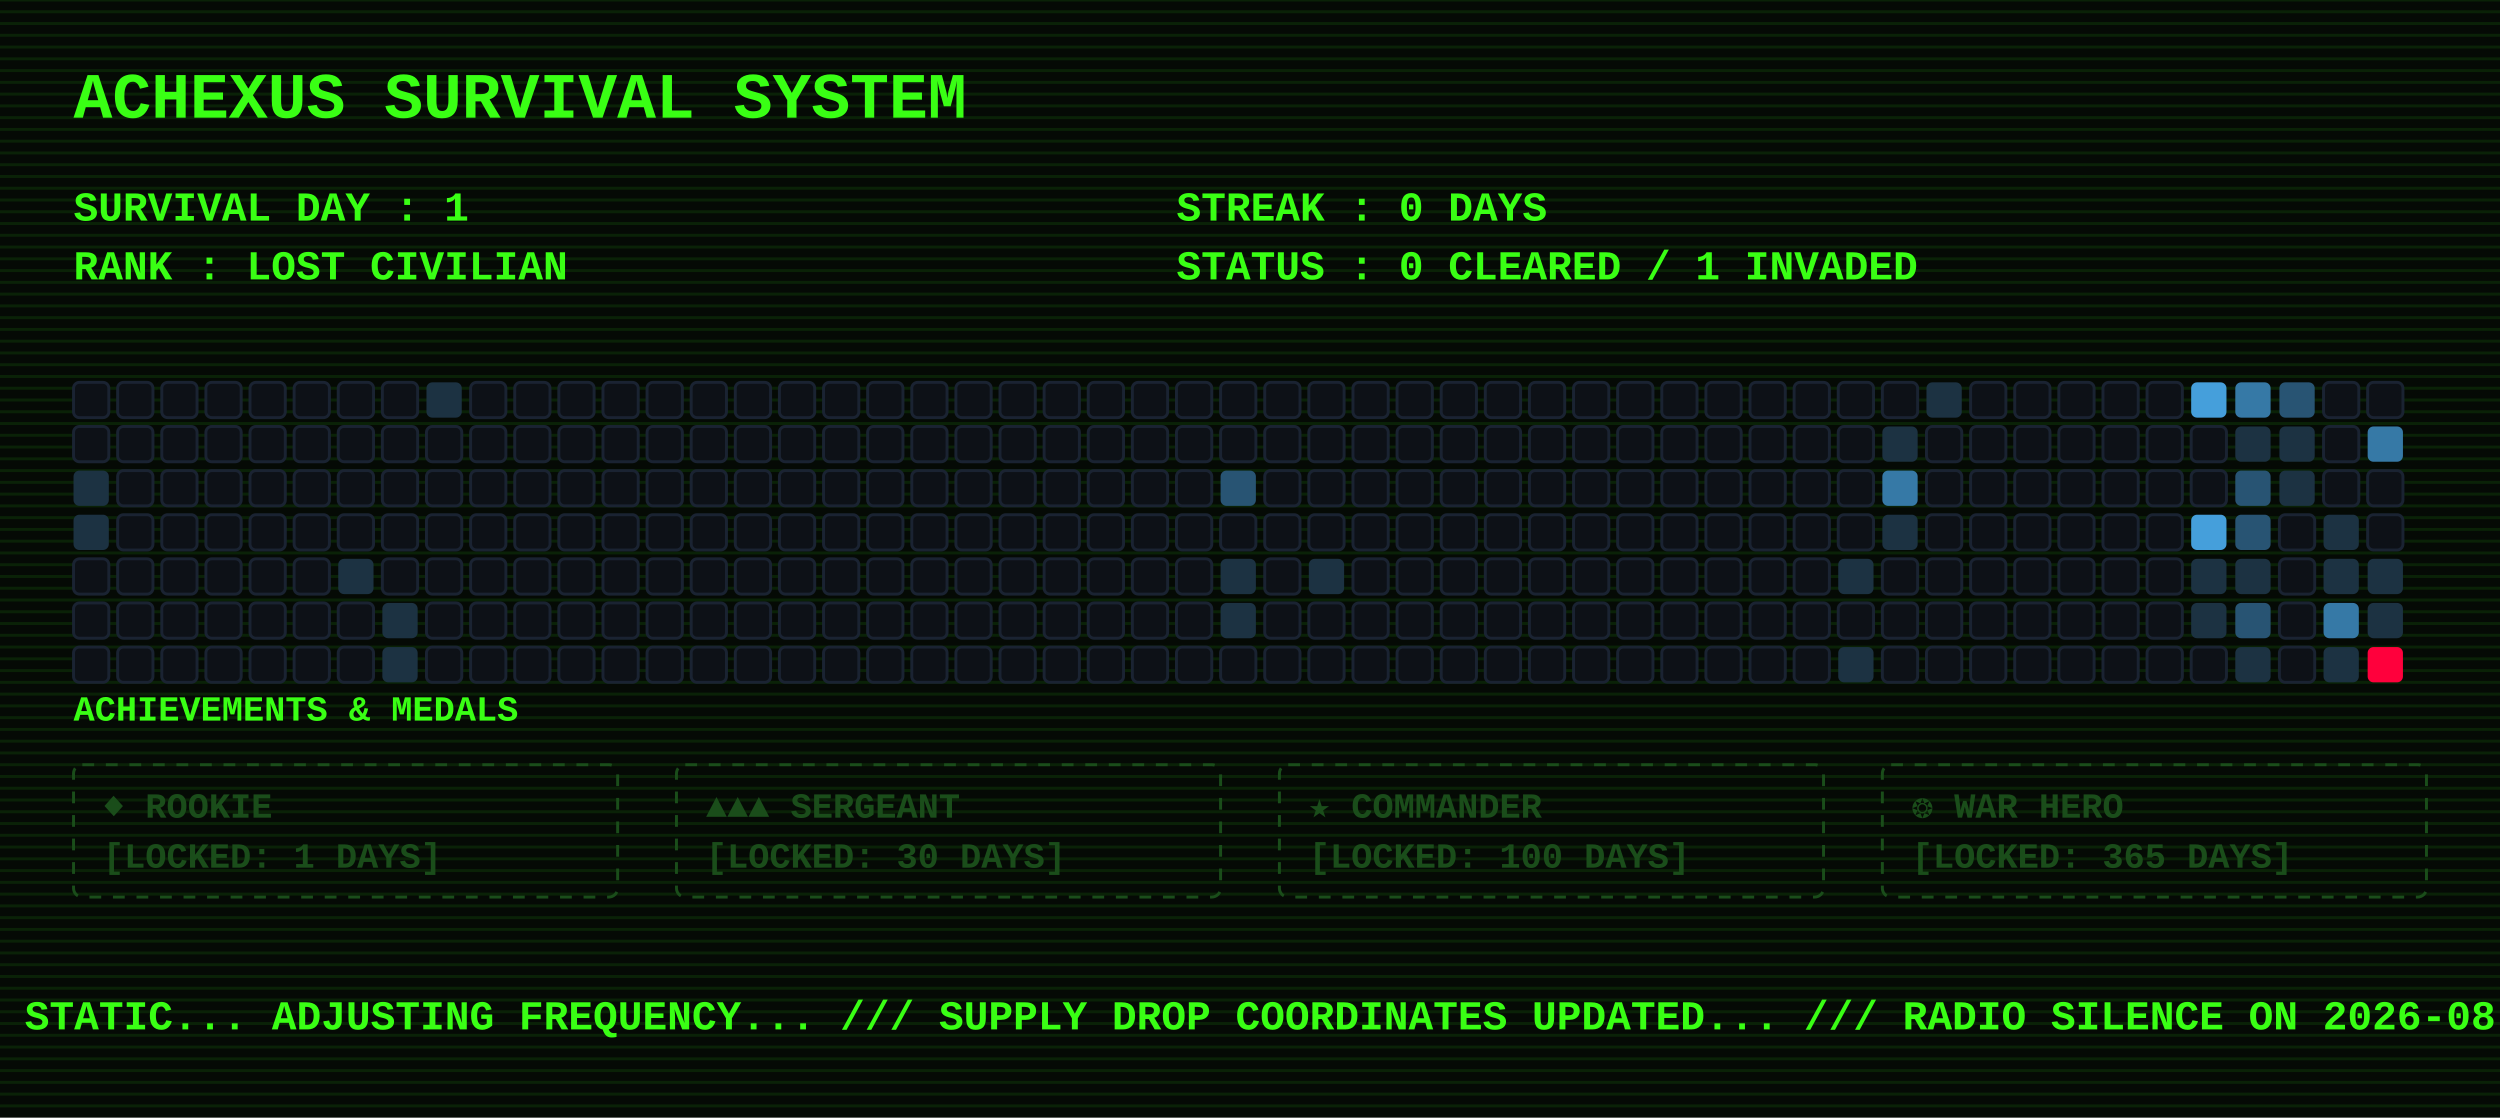
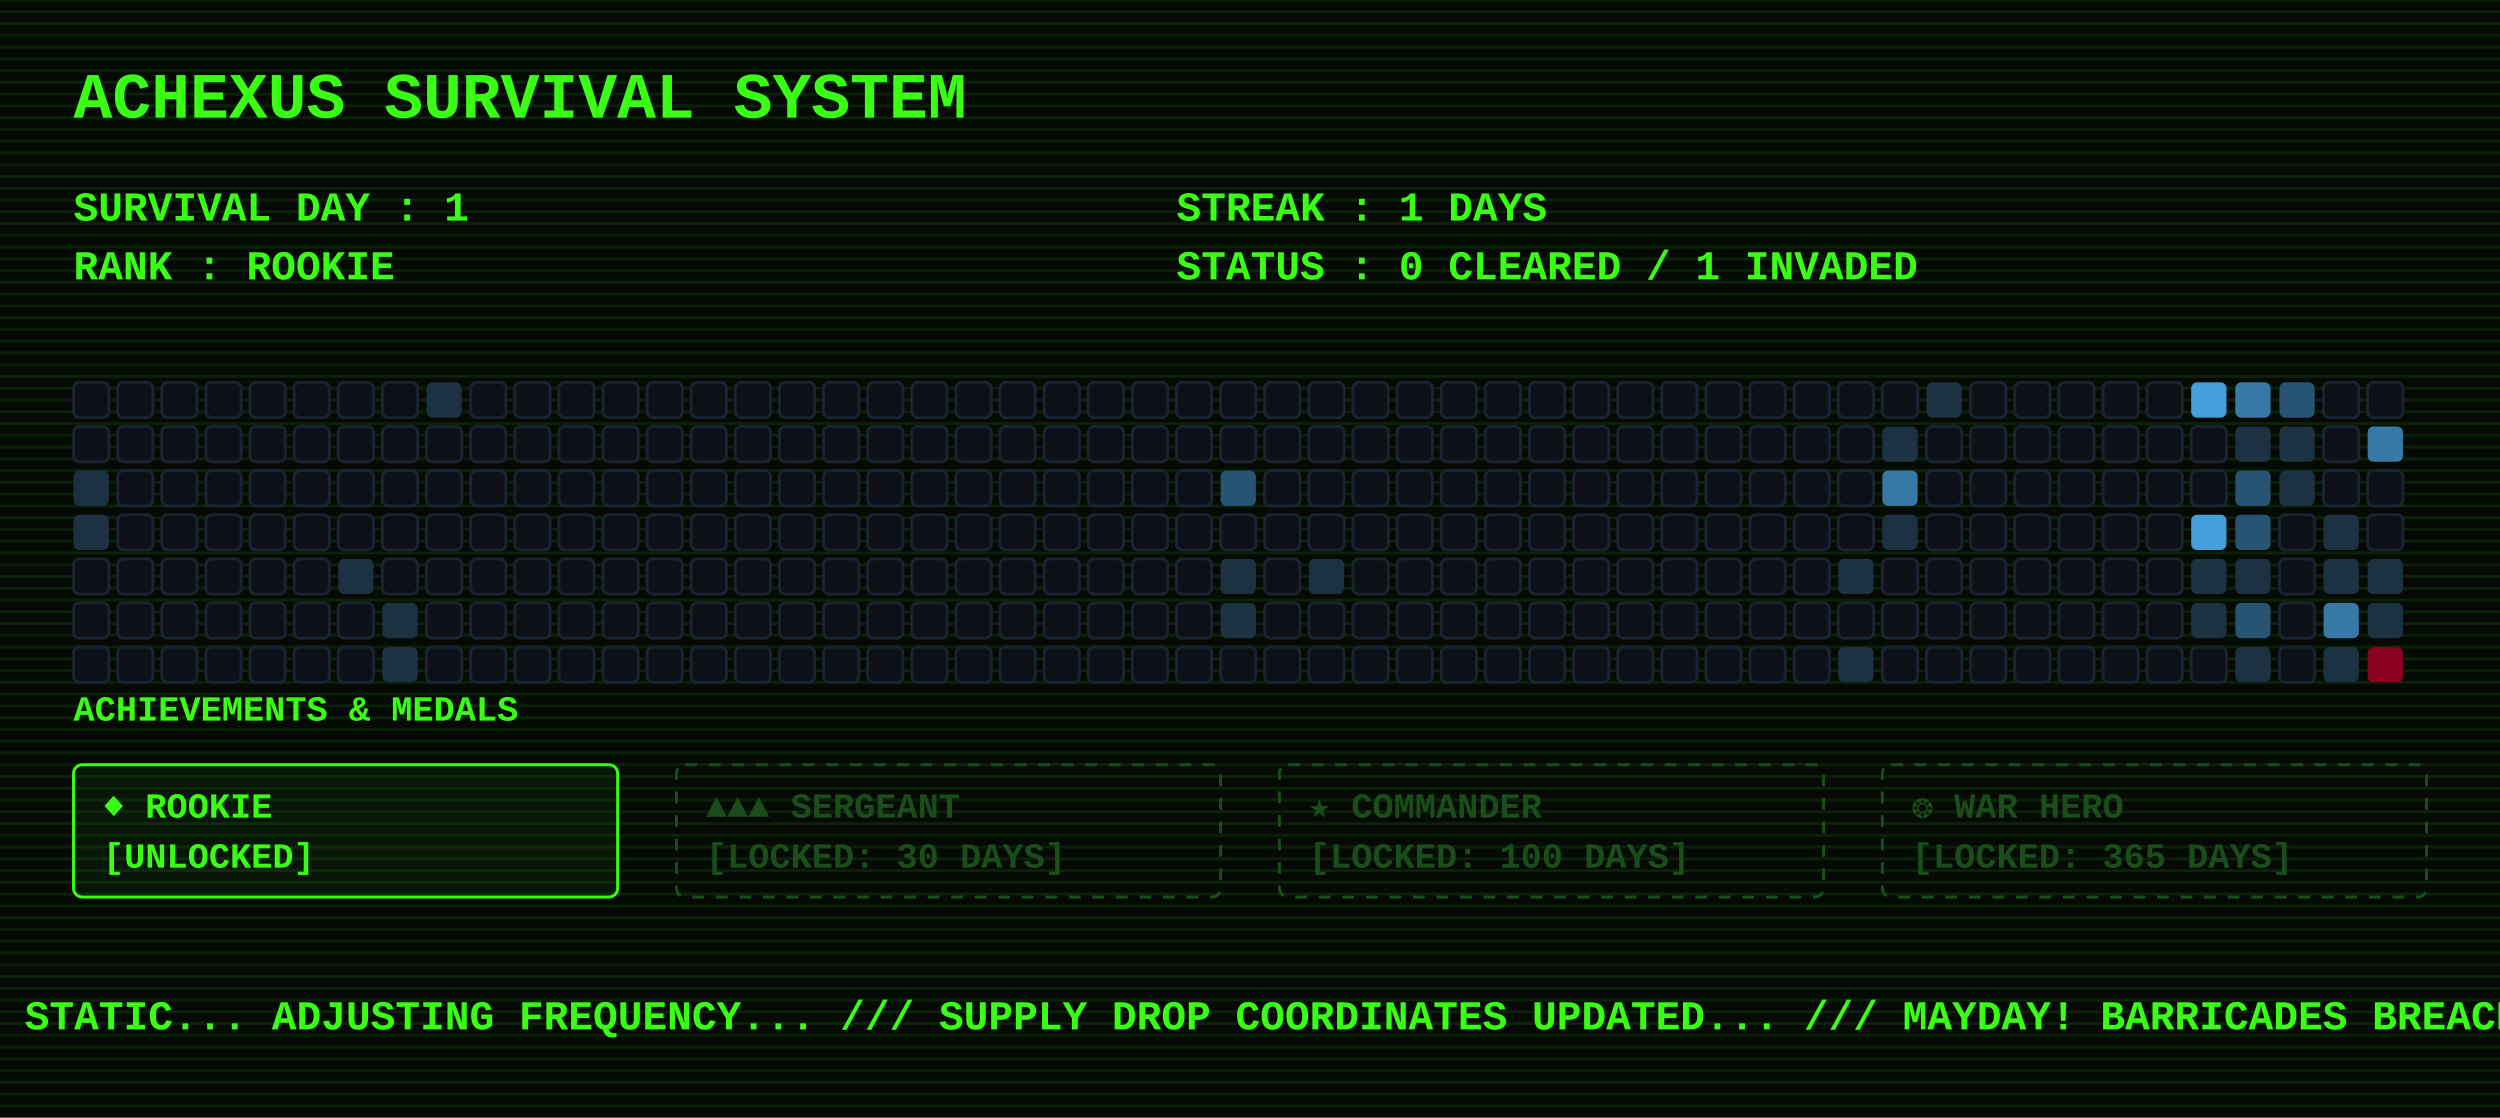
<svg xmlns="http://www.w3.org/2000/svg" width="850" height="380">
  <style>
        .bg { fill: #050a05; }
        .scanline { stroke: rgba(57, 255, 20, 0.10); stroke-width: 1; }
        .text-neon { fill: #39ff14; font-family: 'Courier New', Courier, monospace; font-weight: bold; }
        .text-dim { fill: #1a4d1a; font-family: 'Courier New', Courier, monospace; font-weight: bold; }
        .text-title { font-size: 22px; }
        .text-info { font-size: 14px; }
        .text-medal { font-size: 12px; }
        
        .box-medal-earned { fill: rgba(57, 255, 20, 0.05); stroke: #39ff14; stroke-width: 1; }
        .box-medal-locked { fill: transparent; stroke: #1a4d1a; stroke-width: 1; stroke-dasharray: 4; }
        
        .past-0 { fill: #0d1117; stroke: #1a2332; stroke-width: 1; rx: 2; ry: 2; }
        .past-1 { fill: #1c3242; rx: 2; ry: 2; }
        .past-2 { fill: #285473; rx: 2; ry: 2; }
        .past-3 { fill: #3679a6; rx: 2; ry: 2; }
        .past-4 { fill: #459fdb; rx: 2; ry: 2; }

        .game-survived-1 { fill: #1f6b11; rx: 2; ry: 2; } 
        .game-survived-2 { fill: #2c9e17; rx: 2; ry: 2; } 
        .game-survived-3 { fill: #39ff14; rx: 2; ry: 2; } 
        
        .game-invaded-1 { fill: #8a0020; rx: 2; ry: 2; }  
        .game-invaded-2 { fill: #ff003c; rx: 2; ry: 2; }  

        @keyframes crt-flicker { 0% { opacity: 0.95; } 5% { opacity: 0.85; } 10% { opacity: 0.95; } 15% { opacity: 1.0; } 50% { opacity: 0.98; } 100% { opacity: 0.95; } }
        @keyframes system-glitch { 0% { transform: translate(0, 0); } 2% { transform: translate(1px, -1px); } 4% { transform: translate(-1px, 1px); } 6% { transform: translate(0, 0); } 100% { transform: translate(0, 0); } }
        .screen { animation: crt-flicker 0.15s infinite, system-glitch 4s infinite; }
    </style>
  <rect width="850" height="380" class="bg" />
  <g class="screen">
    <line x1="0" y1="0" x2="850" y2="0" class="scanline" />
    <line x1="0" y1="4" x2="850" y2="4" class="scanline" />
    <line x1="0" y1="8" x2="850" y2="8" class="scanline" />
    <line x1="0" y1="12" x2="850" y2="12" class="scanline" />
    <line x1="0" y1="16" x2="850" y2="16" class="scanline" />
    <line x1="0" y1="20" x2="850" y2="20" class="scanline" />
    <line x1="0" y1="24" x2="850" y2="24" class="scanline" />
    <line x1="0" y1="28" x2="850" y2="28" class="scanline" />
    <line x1="0" y1="32" x2="850" y2="32" class="scanline" />
    <line x1="0" y1="36" x2="850" y2="36" class="scanline" />
    <line x1="0" y1="40" x2="850" y2="40" class="scanline" />
    <line x1="0" y1="44" x2="850" y2="44" class="scanline" />
    <line x1="0" y1="48" x2="850" y2="48" class="scanline" />
    <line x1="0" y1="52" x2="850" y2="52" class="scanline" />
    <line x1="0" y1="56" x2="850" y2="56" class="scanline" />
    <line x1="0" y1="60" x2="850" y2="60" class="scanline" />
    <line x1="0" y1="64" x2="850" y2="64" class="scanline" />
    <line x1="0" y1="68" x2="850" y2="68" class="scanline" />
    <line x1="0" y1="72" x2="850" y2="72" class="scanline" />
    <line x1="0" y1="76" x2="850" y2="76" class="scanline" />
    <line x1="0" y1="80" x2="850" y2="80" class="scanline" />
    <line x1="0" y1="84" x2="850" y2="84" class="scanline" />
    <line x1="0" y1="88" x2="850" y2="88" class="scanline" />
    <line x1="0" y1="92" x2="850" y2="92" class="scanline" />
    <line x1="0" y1="96" x2="850" y2="96" class="scanline" />
    <line x1="0" y1="100" x2="850" y2="100" class="scanline" />
    <line x1="0" y1="104" x2="850" y2="104" class="scanline" />
    <line x1="0" y1="108" x2="850" y2="108" class="scanline" />
    <line x1="0" y1="112" x2="850" y2="112" class="scanline" />
    <line x1="0" y1="116" x2="850" y2="116" class="scanline" />
    <line x1="0" y1="120" x2="850" y2="120" class="scanline" />
    <line x1="0" y1="124" x2="850" y2="124" class="scanline" />
    <line x1="0" y1="128" x2="850" y2="128" class="scanline" />
    <line x1="0" y1="132" x2="850" y2="132" class="scanline" />
    <line x1="0" y1="136" x2="850" y2="136" class="scanline" />
    <line x1="0" y1="140" x2="850" y2="140" class="scanline" />
    <line x1="0" y1="144" x2="850" y2="144" class="scanline" />
    <line x1="0" y1="148" x2="850" y2="148" class="scanline" />
    <line x1="0" y1="152" x2="850" y2="152" class="scanline" />
    <line x1="0" y1="156" x2="850" y2="156" class="scanline" />
    <line x1="0" y1="160" x2="850" y2="160" class="scanline" />
    <line x1="0" y1="164" x2="850" y2="164" class="scanline" />
    <line x1="0" y1="168" x2="850" y2="168" class="scanline" />
    <line x1="0" y1="172" x2="850" y2="172" class="scanline" />
    <line x1="0" y1="176" x2="850" y2="176" class="scanline" />
    <line x1="0" y1="180" x2="850" y2="180" class="scanline" />
    <line x1="0" y1="184" x2="850" y2="184" class="scanline" />
    <line x1="0" y1="188" x2="850" y2="188" class="scanline" />
    <line x1="0" y1="192" x2="850" y2="192" class="scanline" />
    <line x1="0" y1="196" x2="850" y2="196" class="scanline" />
    <line x1="0" y1="200" x2="850" y2="200" class="scanline" />
    <line x1="0" y1="204" x2="850" y2="204" class="scanline" />
    <line x1="0" y1="208" x2="850" y2="208" class="scanline" />
    <line x1="0" y1="212" x2="850" y2="212" class="scanline" />
    <line x1="0" y1="216" x2="850" y2="216" class="scanline" />
    <line x1="0" y1="220" x2="850" y2="220" class="scanline" />
    <line x1="0" y1="224" x2="850" y2="224" class="scanline" />
    <line x1="0" y1="228" x2="850" y2="228" class="scanline" />
    <line x1="0" y1="232" x2="850" y2="232" class="scanline" />
    <line x1="0" y1="236" x2="850" y2="236" class="scanline" />
    <line x1="0" y1="240" x2="850" y2="240" class="scanline" />
    <line x1="0" y1="244" x2="850" y2="244" class="scanline" />
    <line x1="0" y1="248" x2="850" y2="248" class="scanline" />
    <line x1="0" y1="252" x2="850" y2="252" class="scanline" />
    <line x1="0" y1="256" x2="850" y2="256" class="scanline" />
    <line x1="0" y1="260" x2="850" y2="260" class="scanline" />
    <line x1="0" y1="264" x2="850" y2="264" class="scanline" />
    <line x1="0" y1="268" x2="850" y2="268" class="scanline" />
    <line x1="0" y1="272" x2="850" y2="272" class="scanline" />
    <line x1="0" y1="276" x2="850" y2="276" class="scanline" />
    <line x1="0" y1="280" x2="850" y2="280" class="scanline" />
    <line x1="0" y1="284" x2="850" y2="284" class="scanline" />
    <line x1="0" y1="288" x2="850" y2="288" class="scanline" />
    <line x1="0" y1="292" x2="850" y2="292" class="scanline" />
    <line x1="0" y1="296" x2="850" y2="296" class="scanline" />
    <line x1="0" y1="300" x2="850" y2="300" class="scanline" />
    <line x1="0" y1="304" x2="850" y2="304" class="scanline" />
    <line x1="0" y1="308" x2="850" y2="308" class="scanline" />
    <line x1="0" y1="312" x2="850" y2="312" class="scanline" />
    <line x1="0" y1="316" x2="850" y2="316" class="scanline" />
    <line x1="0" y1="320" x2="850" y2="320" class="scanline" />
    <line x1="0" y1="324" x2="850" y2="324" class="scanline" />
    <line x1="0" y1="328" x2="850" y2="328" class="scanline" />
    <line x1="0" y1="332" x2="850" y2="332" class="scanline" />
    <line x1="0" y1="336" x2="850" y2="336" class="scanline" />
    <line x1="0" y1="340" x2="850" y2="340" class="scanline" />
    <line x1="0" y1="344" x2="850" y2="344" class="scanline" />
    <line x1="0" y1="348" x2="850" y2="348" class="scanline" />
    <line x1="0" y1="352" x2="850" y2="352" class="scanline" />
    <line x1="0" y1="356" x2="850" y2="356" class="scanline" />
    <line x1="0" y1="360" x2="850" y2="360" class="scanline" />
    <line x1="0" y1="364" x2="850" y2="364" class="scanline" />
    <line x1="0" y1="368" x2="850" y2="368" class="scanline" />
    <line x1="0" y1="372" x2="850" y2="372" class="scanline" />
    <line x1="0" y1="376" x2="850" y2="376" class="scanline" />
    <text x="25" y="40" class="text-neon text-title">ACHEXUS SURVIVAL SYSTEM</text>
    <text x="25" y="75" class="text-neon text-info">SURVIVAL DAY : 1</text>
-     <text x="25" y="95" class="text-neon text-info">RANK         : LOST CIVILIAN</text>
-     <text x="400" y="75" class="text-neon text-info">STREAK       : 0 DAYS</text>
+     <text x="25" y="95" class="text-neon text-info">RANK         : ROOKIE</text>
+     <text x="400" y="75" class="text-neon text-info">STREAK       : 1 DAYS</text>
    <text x="400" y="95" class="text-neon text-info">STATUS       : 0 CLEARED / 1 INVADED</text>
    <rect x="25" y="130" width="12" height="12" class="past-0" />
    <rect x="25" y="145" width="12" height="12" class="past-0" />
    <rect x="25" y="160" width="12" height="12" class="past-1" />
    <rect x="25" y="175" width="12" height="12" class="past-1" />
    <rect x="25" y="190" width="12" height="12" class="past-0" />
    <rect x="25" y="205" width="12" height="12" class="past-0" />
    <rect x="25" y="220" width="12" height="12" class="past-0" />
    <rect x="40" y="130" width="12" height="12" class="past-0" />
    <rect x="40" y="145" width="12" height="12" class="past-0" />
    <rect x="40" y="160" width="12" height="12" class="past-0" />
    <rect x="40" y="175" width="12" height="12" class="past-0" />
    <rect x="40" y="190" width="12" height="12" class="past-0" />
    <rect x="40" y="205" width="12" height="12" class="past-0" />
    <rect x="40" y="220" width="12" height="12" class="past-0" />
    <rect x="55" y="130" width="12" height="12" class="past-0" />
    <rect x="55" y="145" width="12" height="12" class="past-0" />
    <rect x="55" y="160" width="12" height="12" class="past-0" />
    <rect x="55" y="175" width="12" height="12" class="past-0" />
    <rect x="55" y="190" width="12" height="12" class="past-0" />
    <rect x="55" y="205" width="12" height="12" class="past-0" />
    <rect x="55" y="220" width="12" height="12" class="past-0" />
    <rect x="70" y="130" width="12" height="12" class="past-0" />
    <rect x="70" y="145" width="12" height="12" class="past-0" />
    <rect x="70" y="160" width="12" height="12" class="past-0" />
    <rect x="70" y="175" width="12" height="12" class="past-0" />
    <rect x="70" y="190" width="12" height="12" class="past-0" />
    <rect x="70" y="205" width="12" height="12" class="past-0" />
    <rect x="70" y="220" width="12" height="12" class="past-0" />
    <rect x="85" y="130" width="12" height="12" class="past-0" />
    <rect x="85" y="145" width="12" height="12" class="past-0" />
    <rect x="85" y="160" width="12" height="12" class="past-0" />
    <rect x="85" y="175" width="12" height="12" class="past-0" />
    <rect x="85" y="190" width="12" height="12" class="past-0" />
    <rect x="85" y="205" width="12" height="12" class="past-0" />
    <rect x="85" y="220" width="12" height="12" class="past-0" />
    <rect x="100" y="130" width="12" height="12" class="past-0" />
    <rect x="100" y="145" width="12" height="12" class="past-0" />
    <rect x="100" y="160" width="12" height="12" class="past-0" />
    <rect x="100" y="175" width="12" height="12" class="past-0" />
    <rect x="100" y="190" width="12" height="12" class="past-0" />
    <rect x="100" y="205" width="12" height="12" class="past-0" />
    <rect x="100" y="220" width="12" height="12" class="past-0" />
    <rect x="115" y="130" width="12" height="12" class="past-0" />
    <rect x="115" y="145" width="12" height="12" class="past-0" />
    <rect x="115" y="160" width="12" height="12" class="past-0" />
    <rect x="115" y="175" width="12" height="12" class="past-0" />
    <rect x="115" y="190" width="12" height="12" class="past-1" />
    <rect x="115" y="205" width="12" height="12" class="past-0" />
    <rect x="115" y="220" width="12" height="12" class="past-0" />
    <rect x="130" y="130" width="12" height="12" class="past-0" />
    <rect x="130" y="145" width="12" height="12" class="past-0" />
    <rect x="130" y="160" width="12" height="12" class="past-0" />
    <rect x="130" y="175" width="12" height="12" class="past-0" />
    <rect x="130" y="190" width="12" height="12" class="past-0" />
    <rect x="130" y="205" width="12" height="12" class="past-1" />
    <rect x="130" y="220" width="12" height="12" class="past-1" />
    <rect x="145" y="130" width="12" height="12" class="past-1" />
    <rect x="145" y="145" width="12" height="12" class="past-0" />
    <rect x="145" y="160" width="12" height="12" class="past-0" />
    <rect x="145" y="175" width="12" height="12" class="past-0" />
    <rect x="145" y="190" width="12" height="12" class="past-0" />
    <rect x="145" y="205" width="12" height="12" class="past-0" />
    <rect x="145" y="220" width="12" height="12" class="past-0" />
    <rect x="160" y="130" width="12" height="12" class="past-0" />
    <rect x="160" y="145" width="12" height="12" class="past-0" />
    <rect x="160" y="160" width="12" height="12" class="past-0" />
    <rect x="160" y="175" width="12" height="12" class="past-0" />
    <rect x="160" y="190" width="12" height="12" class="past-0" />
    <rect x="160" y="205" width="12" height="12" class="past-0" />
    <rect x="160" y="220" width="12" height="12" class="past-0" />
    <rect x="175" y="130" width="12" height="12" class="past-0" />
    <rect x="175" y="145" width="12" height="12" class="past-0" />
    <rect x="175" y="160" width="12" height="12" class="past-0" />
    <rect x="175" y="175" width="12" height="12" class="past-0" />
    <rect x="175" y="190" width="12" height="12" class="past-0" />
    <rect x="175" y="205" width="12" height="12" class="past-0" />
    <rect x="175" y="220" width="12" height="12" class="past-0" />
    <rect x="190" y="130" width="12" height="12" class="past-0" />
    <rect x="190" y="145" width="12" height="12" class="past-0" />
    <rect x="190" y="160" width="12" height="12" class="past-0" />
    <rect x="190" y="175" width="12" height="12" class="past-0" />
    <rect x="190" y="190" width="12" height="12" class="past-0" />
    <rect x="190" y="205" width="12" height="12" class="past-0" />
    <rect x="190" y="220" width="12" height="12" class="past-0" />
    <rect x="205" y="130" width="12" height="12" class="past-0" />
    <rect x="205" y="145" width="12" height="12" class="past-0" />
    <rect x="205" y="160" width="12" height="12" class="past-0" />
    <rect x="205" y="175" width="12" height="12" class="past-0" />
    <rect x="205" y="190" width="12" height="12" class="past-0" />
    <rect x="205" y="205" width="12" height="12" class="past-0" />
    <rect x="205" y="220" width="12" height="12" class="past-0" />
    <rect x="220" y="130" width="12" height="12" class="past-0" />
    <rect x="220" y="145" width="12" height="12" class="past-0" />
    <rect x="220" y="160" width="12" height="12" class="past-0" />
    <rect x="220" y="175" width="12" height="12" class="past-0" />
    <rect x="220" y="190" width="12" height="12" class="past-0" />
    <rect x="220" y="205" width="12" height="12" class="past-0" />
    <rect x="220" y="220" width="12" height="12" class="past-0" />
    <rect x="235" y="130" width="12" height="12" class="past-0" />
    <rect x="235" y="145" width="12" height="12" class="past-0" />
    <rect x="235" y="160" width="12" height="12" class="past-0" />
    <rect x="235" y="175" width="12" height="12" class="past-0" />
    <rect x="235" y="190" width="12" height="12" class="past-0" />
    <rect x="235" y="205" width="12" height="12" class="past-0" />
    <rect x="235" y="220" width="12" height="12" class="past-0" />
    <rect x="250" y="130" width="12" height="12" class="past-0" />
    <rect x="250" y="145" width="12" height="12" class="past-0" />
    <rect x="250" y="160" width="12" height="12" class="past-0" />
    <rect x="250" y="175" width="12" height="12" class="past-0" />
    <rect x="250" y="190" width="12" height="12" class="past-0" />
    <rect x="250" y="205" width="12" height="12" class="past-0" />
    <rect x="250" y="220" width="12" height="12" class="past-0" />
    <rect x="265" y="130" width="12" height="12" class="past-0" />
    <rect x="265" y="145" width="12" height="12" class="past-0" />
    <rect x="265" y="160" width="12" height="12" class="past-0" />
    <rect x="265" y="175" width="12" height="12" class="past-0" />
    <rect x="265" y="190" width="12" height="12" class="past-0" />
    <rect x="265" y="205" width="12" height="12" class="past-0" />
    <rect x="265" y="220" width="12" height="12" class="past-0" />
    <rect x="280" y="130" width="12" height="12" class="past-0" />
    <rect x="280" y="145" width="12" height="12" class="past-0" />
    <rect x="280" y="160" width="12" height="12" class="past-0" />
    <rect x="280" y="175" width="12" height="12" class="past-0" />
    <rect x="280" y="190" width="12" height="12" class="past-0" />
    <rect x="280" y="205" width="12" height="12" class="past-0" />
    <rect x="280" y="220" width="12" height="12" class="past-0" />
    <rect x="295" y="130" width="12" height="12" class="past-0" />
    <rect x="295" y="145" width="12" height="12" class="past-0" />
    <rect x="295" y="160" width="12" height="12" class="past-0" />
    <rect x="295" y="175" width="12" height="12" class="past-0" />
    <rect x="295" y="190" width="12" height="12" class="past-0" />
    <rect x="295" y="205" width="12" height="12" class="past-0" />
    <rect x="295" y="220" width="12" height="12" class="past-0" />
    <rect x="310" y="130" width="12" height="12" class="past-0" />
    <rect x="310" y="145" width="12" height="12" class="past-0" />
    <rect x="310" y="160" width="12" height="12" class="past-0" />
    <rect x="310" y="175" width="12" height="12" class="past-0" />
    <rect x="310" y="190" width="12" height="12" class="past-0" />
    <rect x="310" y="205" width="12" height="12" class="past-0" />
    <rect x="310" y="220" width="12" height="12" class="past-0" />
    <rect x="325" y="130" width="12" height="12" class="past-0" />
    <rect x="325" y="145" width="12" height="12" class="past-0" />
    <rect x="325" y="160" width="12" height="12" class="past-0" />
    <rect x="325" y="175" width="12" height="12" class="past-0" />
    <rect x="325" y="190" width="12" height="12" class="past-0" />
    <rect x="325" y="205" width="12" height="12" class="past-0" />
    <rect x="325" y="220" width="12" height="12" class="past-0" />
    <rect x="340" y="130" width="12" height="12" class="past-0" />
    <rect x="340" y="145" width="12" height="12" class="past-0" />
    <rect x="340" y="160" width="12" height="12" class="past-0" />
    <rect x="340" y="175" width="12" height="12" class="past-0" />
    <rect x="340" y="190" width="12" height="12" class="past-0" />
    <rect x="340" y="205" width="12" height="12" class="past-0" />
    <rect x="340" y="220" width="12" height="12" class="past-0" />
    <rect x="355" y="130" width="12" height="12" class="past-0" />
    <rect x="355" y="145" width="12" height="12" class="past-0" />
    <rect x="355" y="160" width="12" height="12" class="past-0" />
    <rect x="355" y="175" width="12" height="12" class="past-0" />
    <rect x="355" y="190" width="12" height="12" class="past-0" />
    <rect x="355" y="205" width="12" height="12" class="past-0" />
    <rect x="355" y="220" width="12" height="12" class="past-0" />
    <rect x="370" y="130" width="12" height="12" class="past-0" />
    <rect x="370" y="145" width="12" height="12" class="past-0" />
    <rect x="370" y="160" width="12" height="12" class="past-0" />
    <rect x="370" y="175" width="12" height="12" class="past-0" />
    <rect x="370" y="190" width="12" height="12" class="past-0" />
    <rect x="370" y="205" width="12" height="12" class="past-0" />
    <rect x="370" y="220" width="12" height="12" class="past-0" />
    <rect x="385" y="130" width="12" height="12" class="past-0" />
    <rect x="385" y="145" width="12" height="12" class="past-0" />
    <rect x="385" y="160" width="12" height="12" class="past-0" />
    <rect x="385" y="175" width="12" height="12" class="past-0" />
    <rect x="385" y="190" width="12" height="12" class="past-0" />
    <rect x="385" y="205" width="12" height="12" class="past-0" />
    <rect x="385" y="220" width="12" height="12" class="past-0" />
    <rect x="400" y="130" width="12" height="12" class="past-0" />
    <rect x="400" y="145" width="12" height="12" class="past-0" />
    <rect x="400" y="160" width="12" height="12" class="past-0" />
    <rect x="400" y="175" width="12" height="12" class="past-0" />
    <rect x="400" y="190" width="12" height="12" class="past-0" />
    <rect x="400" y="205" width="12" height="12" class="past-0" />
    <rect x="400" y="220" width="12" height="12" class="past-0" />
    <rect x="415" y="130" width="12" height="12" class="past-0" />
    <rect x="415" y="145" width="12" height="12" class="past-0" />
    <rect x="415" y="160" width="12" height="12" class="past-2" />
    <rect x="415" y="175" width="12" height="12" class="past-0" />
    <rect x="415" y="190" width="12" height="12" class="past-1" />
    <rect x="415" y="205" width="12" height="12" class="past-1" />
    <rect x="415" y="220" width="12" height="12" class="past-0" />
    <rect x="430" y="130" width="12" height="12" class="past-0" />
    <rect x="430" y="145" width="12" height="12" class="past-0" />
    <rect x="430" y="160" width="12" height="12" class="past-0" />
    <rect x="430" y="175" width="12" height="12" class="past-0" />
    <rect x="430" y="190" width="12" height="12" class="past-0" />
    <rect x="430" y="205" width="12" height="12" class="past-0" />
    <rect x="430" y="220" width="12" height="12" class="past-0" />
    <rect x="445" y="130" width="12" height="12" class="past-0" />
    <rect x="445" y="145" width="12" height="12" class="past-0" />
    <rect x="445" y="160" width="12" height="12" class="past-0" />
    <rect x="445" y="175" width="12" height="12" class="past-0" />
    <rect x="445" y="190" width="12" height="12" class="past-1" />
    <rect x="445" y="205" width="12" height="12" class="past-0" />
    <rect x="445" y="220" width="12" height="12" class="past-0" />
    <rect x="460" y="130" width="12" height="12" class="past-0" />
    <rect x="460" y="145" width="12" height="12" class="past-0" />
    <rect x="460" y="160" width="12" height="12" class="past-0" />
    <rect x="460" y="175" width="12" height="12" class="past-0" />
    <rect x="460" y="190" width="12" height="12" class="past-0" />
    <rect x="460" y="205" width="12" height="12" class="past-0" />
    <rect x="460" y="220" width="12" height="12" class="past-0" />
    <rect x="475" y="130" width="12" height="12" class="past-0" />
    <rect x="475" y="145" width="12" height="12" class="past-0" />
    <rect x="475" y="160" width="12" height="12" class="past-0" />
    <rect x="475" y="175" width="12" height="12" class="past-0" />
    <rect x="475" y="190" width="12" height="12" class="past-0" />
    <rect x="475" y="205" width="12" height="12" class="past-0" />
    <rect x="475" y="220" width="12" height="12" class="past-0" />
    <rect x="490" y="130" width="12" height="12" class="past-0" />
    <rect x="490" y="145" width="12" height="12" class="past-0" />
    <rect x="490" y="160" width="12" height="12" class="past-0" />
    <rect x="490" y="175" width="12" height="12" class="past-0" />
    <rect x="490" y="190" width="12" height="12" class="past-0" />
    <rect x="490" y="205" width="12" height="12" class="past-0" />
    <rect x="490" y="220" width="12" height="12" class="past-0" />
    <rect x="505" y="130" width="12" height="12" class="past-0" />
    <rect x="505" y="145" width="12" height="12" class="past-0" />
    <rect x="505" y="160" width="12" height="12" class="past-0" />
    <rect x="505" y="175" width="12" height="12" class="past-0" />
    <rect x="505" y="190" width="12" height="12" class="past-0" />
    <rect x="505" y="205" width="12" height="12" class="past-0" />
    <rect x="505" y="220" width="12" height="12" class="past-0" />
    <rect x="520" y="130" width="12" height="12" class="past-0" />
    <rect x="520" y="145" width="12" height="12" class="past-0" />
    <rect x="520" y="160" width="12" height="12" class="past-0" />
    <rect x="520" y="175" width="12" height="12" class="past-0" />
    <rect x="520" y="190" width="12" height="12" class="past-0" />
    <rect x="520" y="205" width="12" height="12" class="past-0" />
    <rect x="520" y="220" width="12" height="12" class="past-0" />
    <rect x="535" y="130" width="12" height="12" class="past-0" />
    <rect x="535" y="145" width="12" height="12" class="past-0" />
    <rect x="535" y="160" width="12" height="12" class="past-0" />
    <rect x="535" y="175" width="12" height="12" class="past-0" />
    <rect x="535" y="190" width="12" height="12" class="past-0" />
    <rect x="535" y="205" width="12" height="12" class="past-0" />
    <rect x="535" y="220" width="12" height="12" class="past-0" />
    <rect x="550" y="130" width="12" height="12" class="past-0" />
    <rect x="550" y="145" width="12" height="12" class="past-0" />
    <rect x="550" y="160" width="12" height="12" class="past-0" />
    <rect x="550" y="175" width="12" height="12" class="past-0" />
    <rect x="550" y="190" width="12" height="12" class="past-0" />
    <rect x="550" y="205" width="12" height="12" class="past-0" />
    <rect x="550" y="220" width="12" height="12" class="past-0" />
    <rect x="565" y="130" width="12" height="12" class="past-0" />
    <rect x="565" y="145" width="12" height="12" class="past-0" />
    <rect x="565" y="160" width="12" height="12" class="past-0" />
    <rect x="565" y="175" width="12" height="12" class="past-0" />
    <rect x="565" y="190" width="12" height="12" class="past-0" />
    <rect x="565" y="205" width="12" height="12" class="past-0" />
    <rect x="565" y="220" width="12" height="12" class="past-0" />
    <rect x="580" y="130" width="12" height="12" class="past-0" />
    <rect x="580" y="145" width="12" height="12" class="past-0" />
    <rect x="580" y="160" width="12" height="12" class="past-0" />
    <rect x="580" y="175" width="12" height="12" class="past-0" />
    <rect x="580" y="190" width="12" height="12" class="past-0" />
    <rect x="580" y="205" width="12" height="12" class="past-0" />
    <rect x="580" y="220" width="12" height="12" class="past-0" />
    <rect x="595" y="130" width="12" height="12" class="past-0" />
    <rect x="595" y="145" width="12" height="12" class="past-0" />
    <rect x="595" y="160" width="12" height="12" class="past-0" />
    <rect x="595" y="175" width="12" height="12" class="past-0" />
    <rect x="595" y="190" width="12" height="12" class="past-0" />
    <rect x="595" y="205" width="12" height="12" class="past-0" />
    <rect x="595" y="220" width="12" height="12" class="past-0" />
    <rect x="610" y="130" width="12" height="12" class="past-0" />
    <rect x="610" y="145" width="12" height="12" class="past-0" />
    <rect x="610" y="160" width="12" height="12" class="past-0" />
    <rect x="610" y="175" width="12" height="12" class="past-0" />
    <rect x="610" y="190" width="12" height="12" class="past-0" />
    <rect x="610" y="205" width="12" height="12" class="past-0" />
    <rect x="610" y="220" width="12" height="12" class="past-0" />
    <rect x="625" y="130" width="12" height="12" class="past-0" />
    <rect x="625" y="145" width="12" height="12" class="past-0" />
    <rect x="625" y="160" width="12" height="12" class="past-0" />
    <rect x="625" y="175" width="12" height="12" class="past-0" />
    <rect x="625" y="190" width="12" height="12" class="past-1" />
    <rect x="625" y="205" width="12" height="12" class="past-0" />
    <rect x="625" y="220" width="12" height="12" class="past-1" />
    <rect x="640" y="130" width="12" height="12" class="past-0" />
    <rect x="640" y="145" width="12" height="12" class="past-1" />
    <rect x="640" y="160" width="12" height="12" class="past-3" />
    <rect x="640" y="175" width="12" height="12" class="past-1" />
    <rect x="640" y="190" width="12" height="12" class="past-0" />
    <rect x="640" y="205" width="12" height="12" class="past-0" />
    <rect x="640" y="220" width="12" height="12" class="past-0" />
    <rect x="655" y="130" width="12" height="12" class="past-1" />
    <rect x="655" y="145" width="12" height="12" class="past-0" />
    <rect x="655" y="160" width="12" height="12" class="past-0" />
    <rect x="655" y="175" width="12" height="12" class="past-0" />
    <rect x="655" y="190" width="12" height="12" class="past-0" />
    <rect x="655" y="205" width="12" height="12" class="past-0" />
    <rect x="655" y="220" width="12" height="12" class="past-0" />
    <rect x="670" y="130" width="12" height="12" class="past-0" />
    <rect x="670" y="145" width="12" height="12" class="past-0" />
    <rect x="670" y="160" width="12" height="12" class="past-0" />
    <rect x="670" y="175" width="12" height="12" class="past-0" />
    <rect x="670" y="190" width="12" height="12" class="past-0" />
    <rect x="670" y="205" width="12" height="12" class="past-0" />
    <rect x="670" y="220" width="12" height="12" class="past-0" />
    <rect x="685" y="130" width="12" height="12" class="past-0" />
    <rect x="685" y="145" width="12" height="12" class="past-0" />
    <rect x="685" y="160" width="12" height="12" class="past-0" />
    <rect x="685" y="175" width="12" height="12" class="past-0" />
    <rect x="685" y="190" width="12" height="12" class="past-0" />
    <rect x="685" y="205" width="12" height="12" class="past-0" />
    <rect x="685" y="220" width="12" height="12" class="past-0" />
    <rect x="700" y="130" width="12" height="12" class="past-0" />
    <rect x="700" y="145" width="12" height="12" class="past-0" />
    <rect x="700" y="160" width="12" height="12" class="past-0" />
    <rect x="700" y="175" width="12" height="12" class="past-0" />
    <rect x="700" y="190" width="12" height="12" class="past-0" />
    <rect x="700" y="205" width="12" height="12" class="past-0" />
    <rect x="700" y="220" width="12" height="12" class="past-0" />
    <rect x="715" y="130" width="12" height="12" class="past-0" />
    <rect x="715" y="145" width="12" height="12" class="past-0" />
    <rect x="715" y="160" width="12" height="12" class="past-0" />
    <rect x="715" y="175" width="12" height="12" class="past-0" />
    <rect x="715" y="190" width="12" height="12" class="past-0" />
    <rect x="715" y="205" width="12" height="12" class="past-0" />
    <rect x="715" y="220" width="12" height="12" class="past-0" />
    <rect x="730" y="130" width="12" height="12" class="past-0" />
    <rect x="730" y="145" width="12" height="12" class="past-0" />
    <rect x="730" y="160" width="12" height="12" class="past-0" />
    <rect x="730" y="175" width="12" height="12" class="past-0" />
    <rect x="730" y="190" width="12" height="12" class="past-0" />
    <rect x="730" y="205" width="12" height="12" class="past-0" />
    <rect x="730" y="220" width="12" height="12" class="past-0" />
    <rect x="745" y="130" width="12" height="12" class="past-4" />
    <rect x="745" y="145" width="12" height="12" class="past-0" />
    <rect x="745" y="160" width="12" height="12" class="past-0" />
    <rect x="745" y="175" width="12" height="12" class="past-4" />
    <rect x="745" y="190" width="12" height="12" class="past-1" />
    <rect x="745" y="205" width="12" height="12" class="past-1" />
    <rect x="745" y="220" width="12" height="12" class="past-0" />
    <rect x="760" y="130" width="12" height="12" class="past-3" />
    <rect x="760" y="145" width="12" height="12" class="past-1" />
    <rect x="760" y="160" width="12" height="12" class="past-2" />
    <rect x="760" y="175" width="12" height="12" class="past-2" />
    <rect x="760" y="190" width="12" height="12" class="past-1" />
    <rect x="760" y="205" width="12" height="12" class="past-2" />
    <rect x="760" y="220" width="12" height="12" class="past-1" />
    <rect x="775" y="130" width="12" height="12" class="past-2" />
    <rect x="775" y="145" width="12" height="12" class="past-1" />
    <rect x="775" y="160" width="12" height="12" class="past-1" />
    <rect x="775" y="175" width="12" height="12" class="past-0" />
    <rect x="775" y="190" width="12" height="12" class="past-0" />
    <rect x="775" y="205" width="12" height="12" class="past-0" />
    <rect x="775" y="220" width="12" height="12" class="past-0" />
    <rect x="790" y="130" width="12" height="12" class="past-0" />
    <rect x="790" y="145" width="12" height="12" class="past-0" />
    <rect x="790" y="160" width="12" height="12" class="past-0" />
    <rect x="790" y="175" width="12" height="12" class="past-1" />
    <rect x="790" y="190" width="12" height="12" class="past-1" />
    <rect x="790" y="205" width="12" height="12" class="past-3" />
    <rect x="790" y="220" width="12" height="12" class="past-1" />
    <rect x="805" y="130" width="12" height="12" class="past-0" />
    <rect x="805" y="145" width="12" height="12" class="past-3" />
    <rect x="805" y="160" width="12" height="12" class="past-0" />
    <rect x="805" y="175" width="12" height="12" class="past-0" />
    <rect x="805" y="190" width="12" height="12" class="past-1" />
    <rect x="805" y="205" width="12" height="12" class="past-1" />
-     <rect x="805" y="220" width="12" height="12" class="game-invaded-2" />
+     <rect x="805" y="220" width="12" height="12" class="game-invaded-1" />
    <text x="25" y="245" class="text-neon text-medal">ACHIEVEMENTS &amp; MEDALS</text>
-     <rect x="25" y="260" width="185" height="45" rx="3" ry="3" class="box-medal-locked" />
-     <text x="35" y="278" class="text-dim text-medal">◆ ROOKIE</text>
-     <text x="35" y="295" class="text-dim text-medal">[LOCKED: 1 DAYS]</text>
+     <rect x="25" y="260" width="185" height="45" rx="3" ry="3" class="box-medal-earned" />
+     <text x="35" y="278" class="text-neon text-medal">◆ ROOKIE</text>
+     <text x="35" y="295" class="text-neon text-medal">[UNLOCKED]</text>
    <rect x="230" y="260" width="185" height="45" rx="3" ry="3" class="box-medal-locked" />
    <text x="240" y="278" class="text-dim text-medal">▲▲▲ SERGEANT</text>
    <text x="240" y="295" class="text-dim text-medal">[LOCKED: 30 DAYS]</text>
    <rect x="435" y="260" width="185" height="45" rx="3" ry="3" class="box-medal-locked" />
    <text x="445" y="278" class="text-dim text-medal">★ COMMANDER</text>
    <text x="445" y="295" class="text-dim text-medal">[LOCKED: 100 DAYS]</text>
    <rect x="640" y="260" width="185" height="45" rx="3" ry="3" class="box-medal-locked" />
    <text x="650" y="278" class="text-dim text-medal">❂ WAR HERO</text>
    <text x="650" y="295" class="text-dim text-medal">[LOCKED: 365 DAYS]</text>
    <text y="350" class="text-neon text-info">
-       <animate attributeName="x" from="850" to="-1344" dur="30s" repeatCount="indefinite" />
-             STATIC... ADJUSTING FREQUENCY... /// SUPPLY DROP COORDINATES UPDATED... /// RADIO SILENCE ON 2026-08-15. SECTOR ASSUMED LOST. /// SUPPLY DROP COORDINATES UPDATED... ///
+       <animate attributeName="x" from="850" to="-1288" dur="30s" repeatCount="indefinite" />
+             STATIC... ADJUSTING FREQUENCY... /// SUPPLY DROP COORDINATES UPDATED... /// MAYDAY! BARRICADES BREACHED ON 2026-08-15! /// SUPPLY DROP COORDINATES UPDATED... ///
        </text>
  </g>
</svg>
